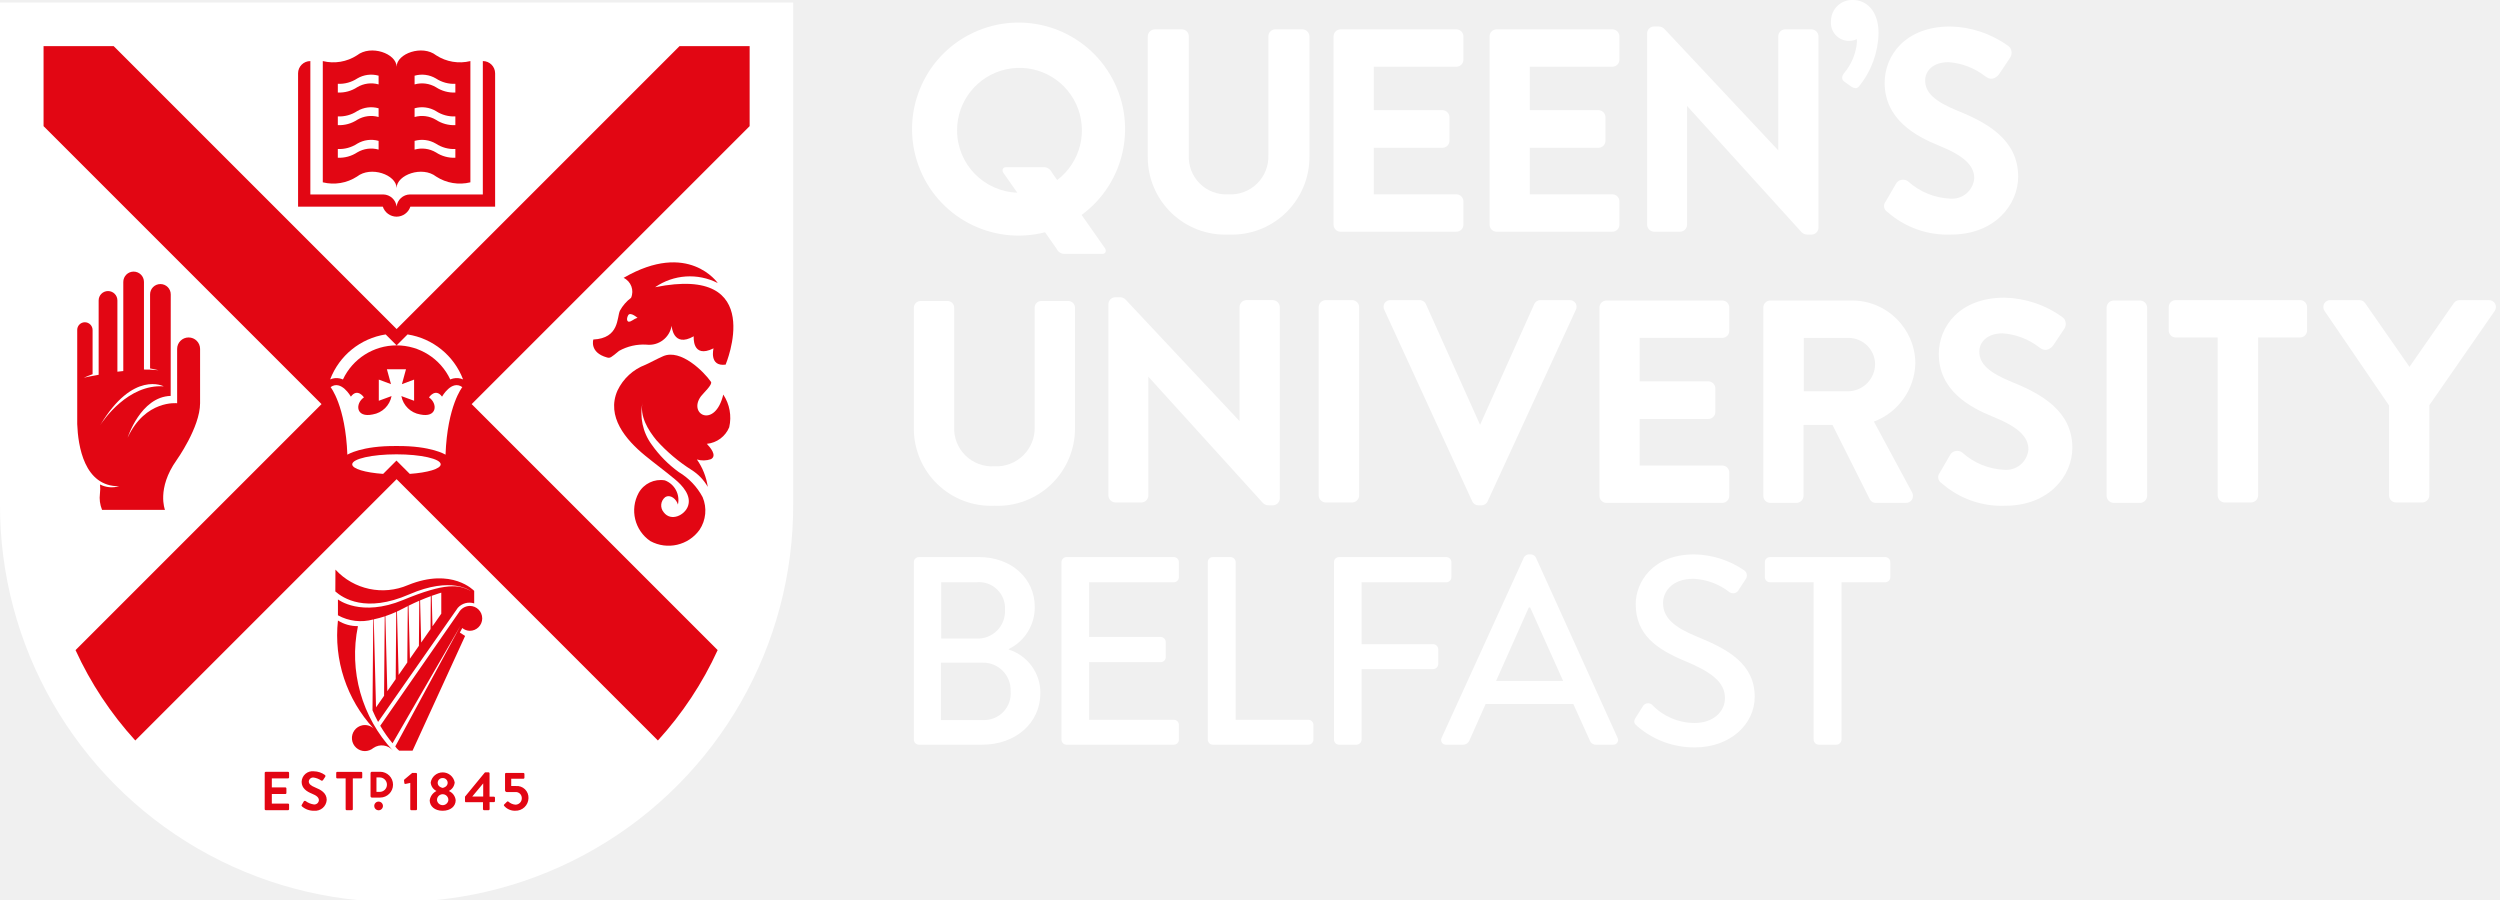
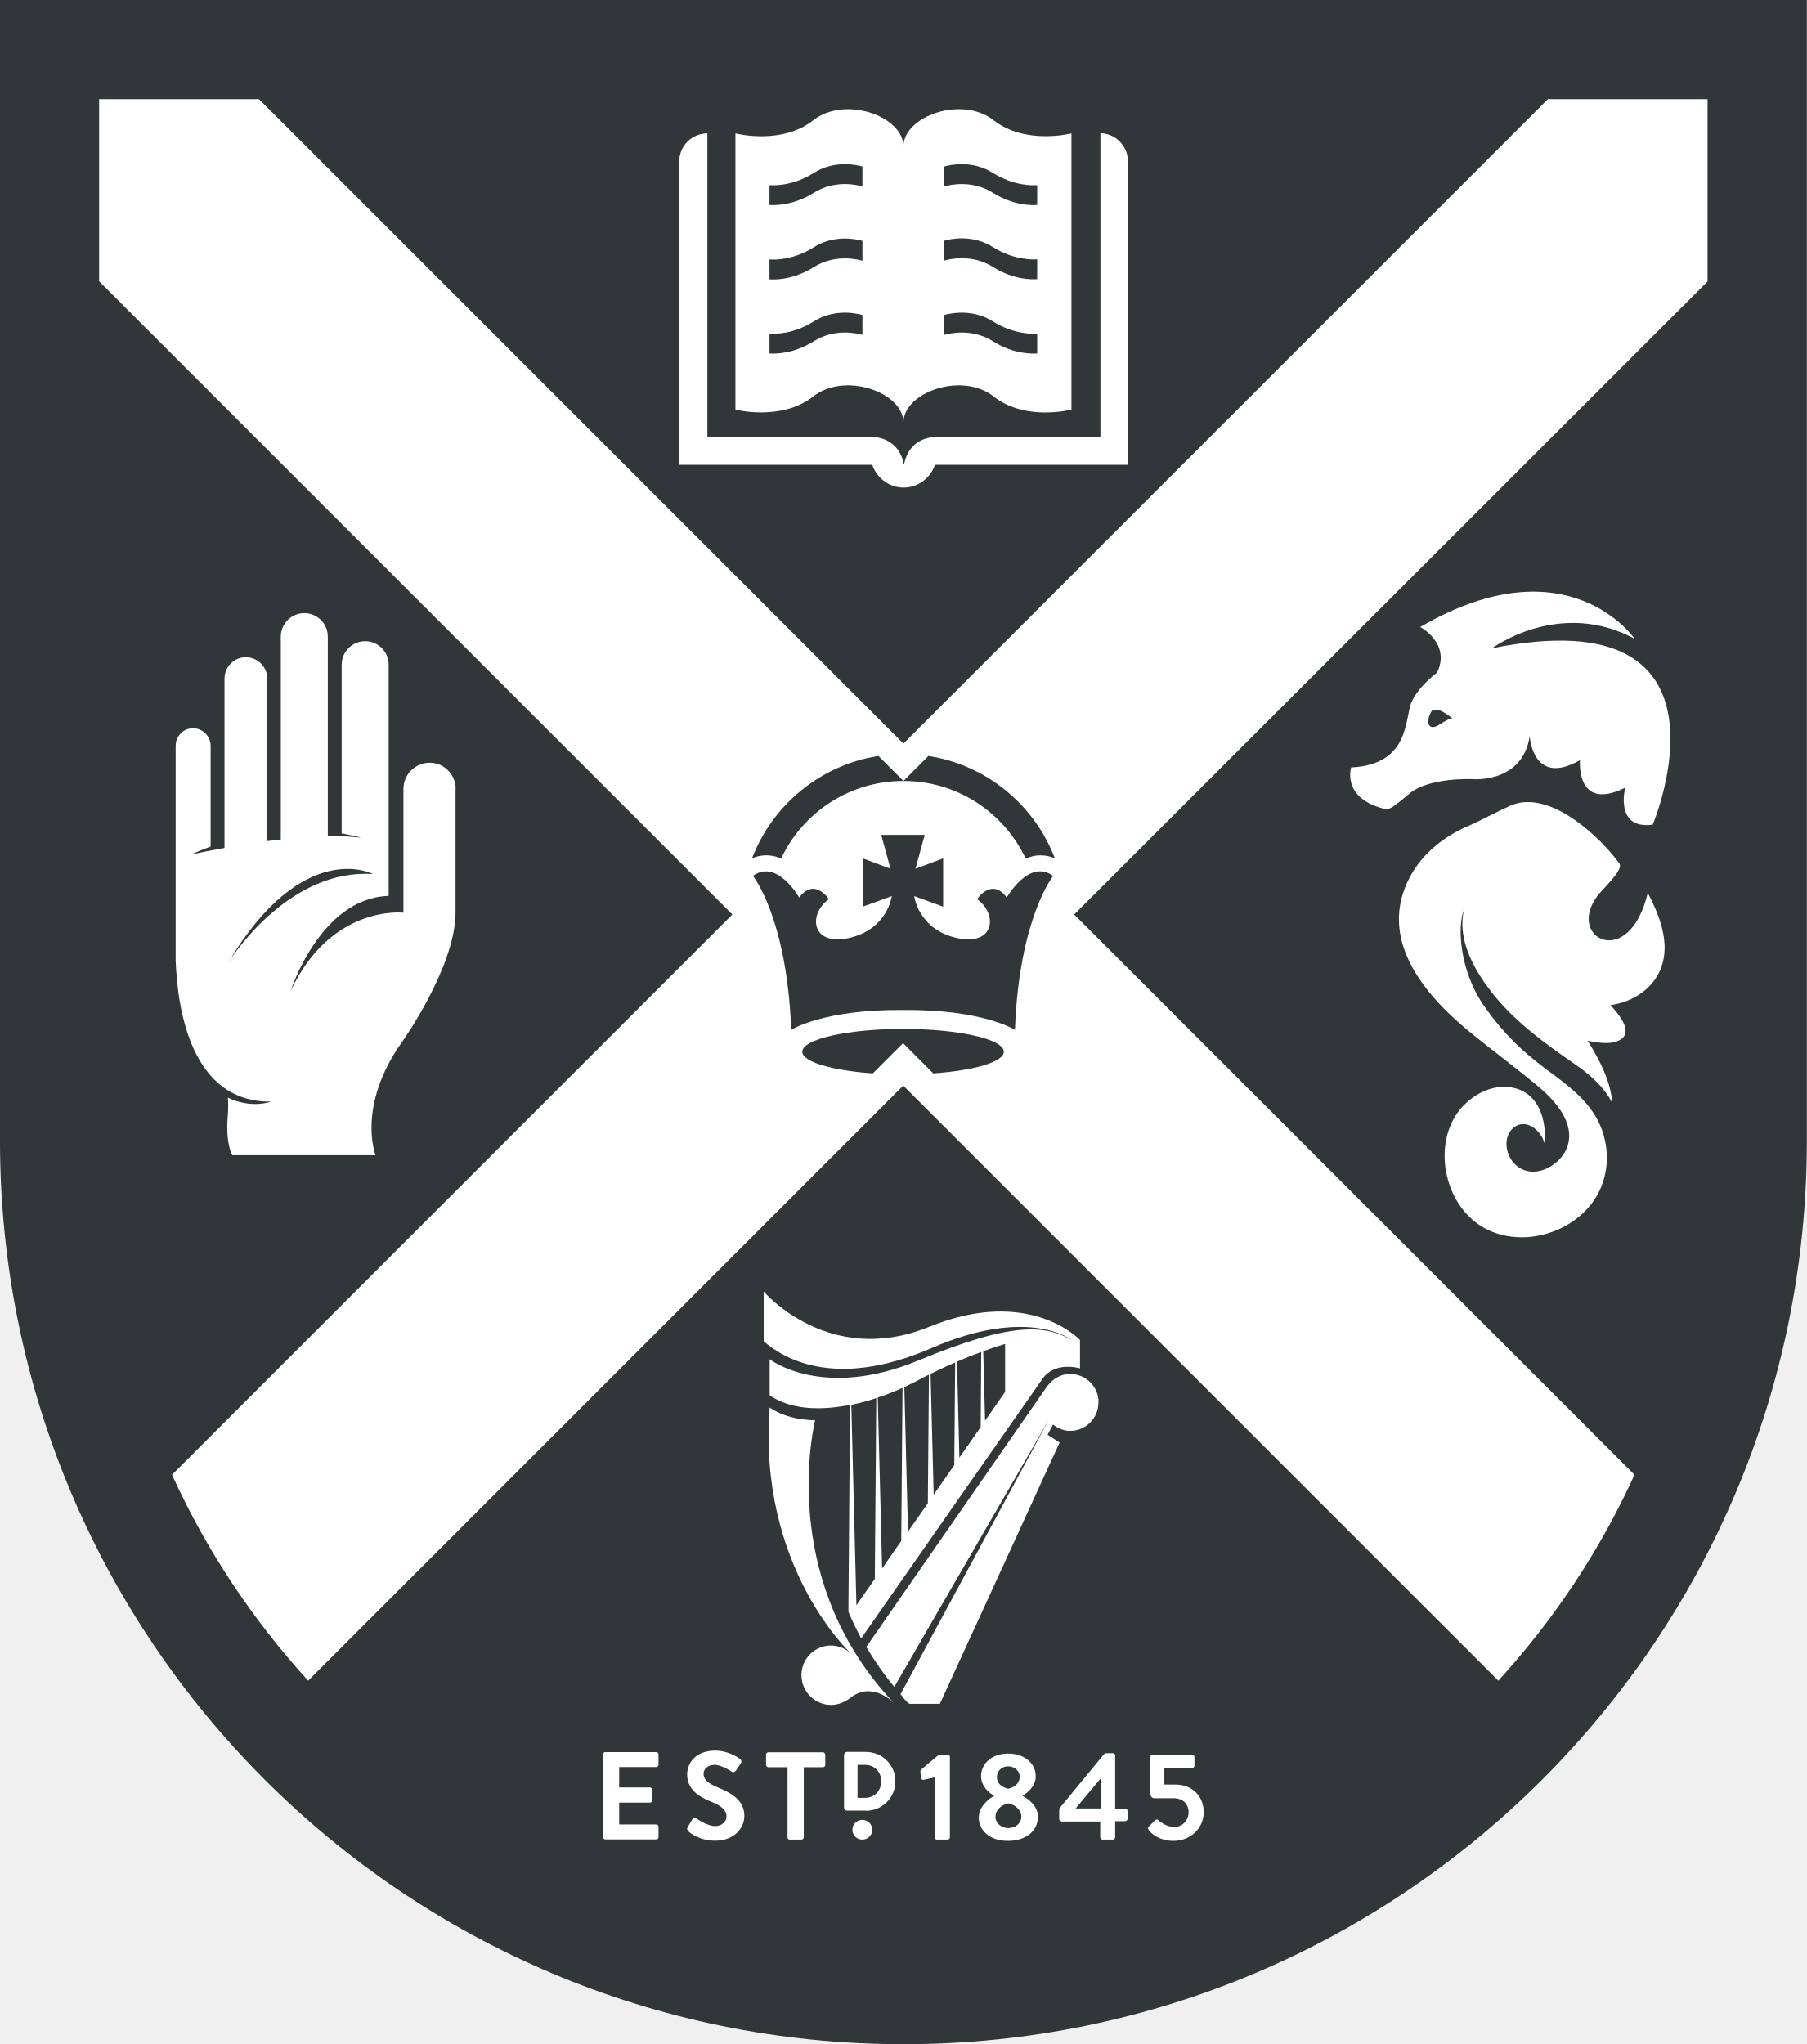
- <svg xmlns="http://www.w3.org/2000/svg" id="Layer_1" data-name="Layer 1" viewBox="0 0 250 90">
+ <svg xmlns="http://www.w3.org/2000/svg" id="Layer_1" viewBox="0 0 99.15 112.18">
  <defs>
-     <style>.cls-1{fill:#fff;}.cls-2{fill:#e20613;}</style>
+     <style>.cls-1{fill:#313639;}.cls-1,.cls-2{stroke-width:0px;}.cls-2{fill:#fff;}</style>
  </defs>
-   <path class="cls-1" d="M108.162,21.493a10.651,10.651,0,1,0-3.659,1.733l1.155,1.649a.877.877,0,0,0,.73.513h3.849c.284,0,.415-.23.295-.513Zm-12.455-8.456A6.242,6.242,0,1,1,105.718,18.005l-.542-.773a.877.877,0,0,0-.73-.513h-3.849c-.283,0-.415.23-.295.513l1.427,2.035a6.237,6.237,0,0,1-6.021-6.231" />
-   <path class="cls-1" d="M122.847,23.457a7.744,7.744,0,0,1-8.071-7.758V3.636a.721.721,0,0,1,.702-.702h2.703a.703.703,0,0,1,.702.702V15.5a3.738,3.738,0,0,0,3.963,3.934,3.778,3.778,0,0,0,3.991-3.905V3.636a.704.704,0,0,1,.702-.702h2.703a.721.721,0,0,1,.702.702V15.698a7.759,7.759,0,0,1-8.099,7.758" />
-   <path class="cls-1" d="M145.638,23.173H134.06a.705.705,0,0,1-.704-.702V3.637a.704.704,0,0,1,.704-.702h11.578a.703.703,0,0,1,.702.702V5.969a.704.704,0,0,1-.702.703h-8.259v4.34h6.865a.721.721,0,0,1,.702.703v2.362a.703.703,0,0,1-.702.702h-6.865v4.654H145.638a.703.703,0,0,1,.702.702v2.334a.703.703,0,0,1-.702.702" />
-   <path class="cls-1" d="M161.239,23.173H149.66a.705.705,0,0,1-.703-.702V3.637a.704.704,0,0,1,.703-.702H161.239a.703.703,0,0,1,.702.702V5.969a.704.704,0,0,1-.702.703h-8.259v4.34h6.866a.72.72,0,0,1,.702.703v2.362a.703.703,0,0,1-.702.702h-6.866v4.654h8.259a.703.703,0,0,1,.702.702v2.334a.703.703,0,0,1-.702.702" />
-   <path class="cls-1" d="M181.145,23.457h-.398a.791.791,0,0,1-.599-.246L168.705,10.595v11.874a.704.704,0,0,1-.703.703h-2.588a.723.723,0,0,1-.704-.703V3.323a.699.699,0,0,1,.704-.674h.426a.791.791,0,0,1,.599.246l11.386,12.141V3.636a.704.704,0,0,1,.704-.702h2.617a.721.721,0,0,1,.702.702V22.783a.697.697,0,0,1-.702.674" />
-   <path class="cls-1" d="M185.549,8.819a.779.779,0,0,1-.391-.138l-.75-.536c-.122-.092-.36-.351-.006-.824a5.513,5.513,0,0,0,1.294-3.142,1.899,1.899,0,0,0-.017-.264,1.831,1.831,0,0,1-.786.177A1.807,1.807,0,0,1,183.1,2.086,2.108,2.108,0,0,1,185.318,0c1.263,0,2.537,1.021,2.537,3.304a8.697,8.697,0,0,1-1.939,5.312.446.446,0,0,1-.366.203" />
-   <path class="cls-1" d="M195.113,23.457a9.069,9.069,0,0,1-6.365-2.258.696.696,0,0,1-.177-1.056l1.025-1.765a.796.796,0,0,1,.542-.395.845.845,0,0,1,.665.149,6.706,6.706,0,0,0,4.196,1.73,2.231,2.231,0,0,0,2.427-2.029c0-1.292-1.05-2.267-3.512-3.263-2.339-.945-5.449-2.627-5.449-6.296,0-2.708,2.054-5.624,6.564-5.624a10.235,10.235,0,0,1,5.788,1.939.764.764,0,0,1,.322.498.861.861,0,0,1-.117.664l-1.079,1.618a1.19,1.19,0,0,1-.529.444.724.724,0,0,1-.691-.058l-.209-.131A6.731,6.731,0,0,0,194.857,6.217c-1.617,0-2.341.919-2.341,1.829,0,1.214.944,2.093,3.256,3.036,2.99,1.202,6.046,2.923,6.046,6.579,0,2.81-2.35,5.795-6.705,5.795" />
-   <path class="cls-1" d="M127.276,50.532h-.398a.79.79,0,0,1-.599-.247L114.835,37.669V49.544a.704.704,0,0,1-.702.703h-2.589a.722.722,0,0,1-.703-.703V30.398a.699.699,0,0,1,.703-.674h.426a.786.786,0,0,1,.599.246L123.955,42.111V30.711a.704.704,0,0,1,.703-.702h2.618a.721.721,0,0,1,.702.702V49.858a.698.698,0,0,1-.702.674" />
-   <path class="cls-1" d="M135.214,50.249h-2.645a.722.722,0,0,1-.703-.703V30.712a.721.721,0,0,1,.703-.702h2.645a.72.72,0,0,1,.702.702V49.546a.721.721,0,0,1-.702.703" />
-   <path class="cls-1" d="M148.134,50.533h-.285a.673.673,0,0,1-.629-.402l-.002-.006-8.79-19.146a.681.681,0,0,1,.029-.663.692.692,0,0,1,.603-.306h2.901a.682.682,0,0,1,.635.415l5.411,12.055,5.413-12.06a.678.678,0,0,1,.631-.409h2.902a.692.692,0,0,1,.603.306.682.682,0,0,1,.029.664l-8.82,19.145a.674.674,0,0,1-.63.408" />
-   <path class="cls-1" d="M172.227,50.29H160.648a.705.705,0,0,1-.703-.703V30.754a.704.704,0,0,1,.703-.702h11.579a.702.702,0,0,1,.702.702v2.332a.703.703,0,0,1-.702.704h-8.259V38.131H170.833a.72.72,0,0,1,.702.703V41.195a.703.703,0,0,1-.702.703h-6.865v4.654h8.259a.702.702,0,0,1,.702.702v2.333a.703.703,0,0,1-.702.703" />
-   <path class="cls-1" d="M190.576,50.29h-2.987a.646.646,0,0,1-.601-.346l-3.739-7.449H180.355V49.587a.721.721,0,0,1-.704.703h-2.617a.704.704,0,0,1-.702-.703V30.754a.704.704,0,0,1,.702-.702h8.136a6.33,6.33,0,0,1,6.365,6.279,6.399,6.399,0,0,1-4.145,5.827l3.811,7.068a.743.743,0,0,1-.001.732.702.702,0,0,1-.625.332m-10.193-11.163h4.475a2.734,2.734,0,0,0,2.653-2.739,2.662,2.662,0,0,0-2.653-2.597h-4.475Z" />
-   <path class="cls-1" d="M200.529,50.575a9.069,9.069,0,0,1-6.365-2.258.697.697,0,0,1-.178-1.057l1.025-1.765a.799.799,0,0,1,.543-.395.847.847,0,0,1,.665.149,6.703,6.703,0,0,0,4.196,1.73,2.23,2.23,0,0,0,2.426-2.029c0-1.291-1.05-2.268-3.511-3.264-2.339-.944-5.45-2.626-5.45-6.295,0-2.708,2.055-5.624,6.565-5.624a10.235,10.235,0,0,1,5.786,1.938.76.76,0,0,1,.323.499.859.859,0,0,1-.116.663l-1.079,1.619a1.205,1.205,0,0,1-.53.445.73.73,0,0,1-.691-.058l-.209-.132a6.731,6.731,0,0,0-3.655-1.406c-1.617,0-2.341.919-2.341,1.829,0,1.214.944,2.093,3.255,3.035,2.99,1.202,6.047,2.924,6.047,6.58,0,2.81-2.35,5.795-6.705,5.795" />
-   <path class="cls-1" d="M214.01,50.29h-2.646a.721.721,0,0,1-.703-.703V30.754a.721.721,0,0,1,.703-.702h2.646a.72.72,0,0,1,.702.702V49.587a.72.72,0,0,1-.702.703" />
-   <path class="cls-1" d="M225.113,50.249h-2.645a.722.722,0,0,1-.703-.703V33.748h-4.191a.705.705,0,0,1-.702-.703V30.712a.704.704,0,0,1,.702-.702h12.432a.703.703,0,0,1,.703.702V33.045a.704.704,0,0,1-.703.703h-4.191v15.797a.721.721,0,0,1-.702.703" />
-   <path class="cls-1" d="M242.227,50.249h-2.617a.705.705,0,0,1-.703-.703V40.549l-6.457-9.461a.709.709,0,0,1-.032-.729.694.694,0,0,1,.621-.348h2.902a.711.711,0,0,1,.585.321l4.422,6.355,4.418-6.352a.719.719,0,0,1,.59-.325H248.885a.694.694,0,0,1,.62.348.708.708,0,0,1-.027.725l-6.547,9.439v9.024a.722.722,0,0,1-.703.703" />
-   <path class="cls-1" d="M99.428,50.576a7.719,7.719,0,0,1-8.044-7.731V30.762a.681.681,0,0,1,.663-.664h2.707a.664.664,0,0,1,.664.664v11.883A3.784,3.784,0,0,0,99.428,46.628a3.824,3.824,0,0,0,4.039-3.954V30.762a.665.665,0,0,1,.664-.664h2.707a.681.681,0,0,1,.663.664V42.845A7.734,7.734,0,0,1,99.428,50.576" />
-   <path class="cls-1" d="M100.875,64.901a4.619,4.619,0,0,0,2.6-4.235c0-2.815-2.332-4.959-5.576-4.959H91.895a.509.509,0,0,0-.51.509V73.962a.51.51,0,0,0,.51.509H98.195c3.377,0,5.843-2.172,5.843-5.174a4.531,4.531,0,0,0-3.163-4.342Zm-6.756-1.045v-5.63H97.632a2.605,2.605,0,0,1,2.868,2.761A2.729,2.729,0,0,1,97.632,63.856Zm-.026,8.149V66.268H98.275a2.742,2.742,0,0,1,2.788,2.815A2.667,2.667,0,0,1,98.275,72.005Z" />
-   <path class="cls-1" d="M106.149,73.962a.509.509,0,0,0,.509.509h10.722a.508.508,0,0,0,.509-.509V72.487a.508.508,0,0,0-.509-.509h-8.47V66.215h7.157a.509.509,0,0,0,.509-.509V64.204a.526.526,0,0,0-.509-.509h-7.157V58.227h8.47a.508.508,0,0,0,.509-.509V56.216a.508.508,0,0,0-.509-.509H106.658a.509.509,0,0,0-.509.509Z" />
-   <path class="cls-1" d="M120.779,73.962a.509.509,0,0,0,.509.509h9.544a.509.509,0,0,0,.509-.509V72.487a.509.509,0,0,0-.509-.509h-7.265V56.216a.527.527,0,0,0-.509-.509h-1.77a.509.509,0,0,0-.509.509Z" />
-   <path class="cls-1" d="M133.399,73.962a.509.509,0,0,0,.509.509h1.743a.527.527,0,0,0,.509-.509v-7.05h7.157a.527.527,0,0,0,.509-.509V64.928a.527.527,0,0,0-.509-.509H136.159V58.227h8.471a.509.509,0,0,0,.509-.509V56.216a.509.509,0,0,0-.509-.509H133.907a.509.509,0,0,0-.509.509Z" />
-   <path class="cls-1" d="M144.624,74.471h1.689a.674.674,0,0,0,.617-.401l1.635-3.673h8.765l1.662,3.673a.624.624,0,0,0,.617.401h1.689a.473.473,0,0,0,.456-.697l-8.176-18.041a.628.628,0,0,0-.455-.296H152.853a.63.63,0,0,0-.456.296l-8.229,18.041a.473.473,0,0,0,.456.697m4.986-6.38,3.271-7.345h.134l3.296,7.345Z" />
-   <path class="cls-1" d="M163.731,72.622a8.684,8.684,0,0,0,5.763,2.118c3.486,0,5.977-2.279,5.977-5.067,0-3.27-2.653-4.745-5.762-6.004-2.225-.912-3.405-1.85-3.405-3.378,0-.992.778-2.412,3.03-2.412a6.305,6.305,0,0,1,3.618,1.339.634.634,0,0,0,.939-.268l.67-1.018a.637.637,0,0,0-.161-.912,9.074,9.074,0,0,0-4.959-1.581c-4.262,0-5.87,2.869-5.87,4.96,0,3.109,2.144,4.529,4.878,5.682,2.654,1.099,4.048,2.118,4.048,3.726,0,1.366-1.18,2.492-3.029,2.492a5.914,5.914,0,0,1-4.289-1.849.605.605,0,0,0-.913.214l-.696,1.098c-.296.456-.081.644.16.859" />
-   <path class="cls-1" d="M181.363,73.962a.528.528,0,0,0,.51.509h1.769a.528.528,0,0,0,.509-.509V58.227h4.37a.509.509,0,0,0,.509-.509V56.216a.509.509,0,0,0-.509-.509h-11.527a.509.509,0,0,0-.509.509v1.501a.509.509,0,0,0,.509.509h4.369Z" />
-   <path class="cls-1" d="M0,.255V50.34a39.66,39.66,0,1,0,79.319,0V.255Z" />
-   <path class="cls-2" d="M74.964,4.611h-7.009L39.66,32.906l-0-0-0.0 0L11.365,4.611h-7.009v8.004L32.153,40.412,7.554,65.011a35.06,35.06,0,0,0,5.975,9.038L39.659,47.918l0.0 0.0 0-0L65.79,74.049a35.06,35.06,0,0,0,5.975-9.038L47.166,40.412,74.964,12.614Z" />
-   <path class="cls-1" d="M46.232,38.713c-1.059-.772-2.029.95-2.029.95-.665-.901-1.304.076-1.304.076.896.619.818,2.072-.881,1.705a2.298,2.298,0,0,1-1.882-1.836l1.274.468-.001-2.116-1.217.454.407-1.486H38.691l.408,1.486L37.881,37.96l-.001,2.116,1.275-.468a2.298,2.298,0,0,1-1.883,1.836c-1.699.367-1.776-1.086-.88-1.705,0,0-.639-.977-1.303-.076,0,0-.971-1.723-2.03-.95,0,0,1.493,1.844,1.677,6.757,0,0,1.407-.904,4.909-.868,3.501-.036,4.908.868,4.908.868.184-4.913,1.678-6.757,1.678-6.757" />
-   <path class="cls-1" d="M33.98,37.844a1.741,1.741,0,0,1,.314.103,5.927,5.927,0,0,1,10.732,0,1.737,1.737,0,0,1,.314-.103,1.561,1.561,0,0,1,.966.097,7.116,7.116,0,0,0-5.55-4.499l-1.095,1.095-0-0-0.0 0-1.095-1.095a7.116,7.116,0,0,0-5.55,4.499A1.561,1.561,0,0,1,33.98,37.844Z" />
-   <path class="cls-1" d="M39.646,46.058l0-0,1.331,1.331c1.793-.128,3.093-.507,3.093-.955,0-.553-1.981-1.001-4.424-1.001s-4.424.448-4.424,1.001c0,.448,1.3.827,3.093.955l1.331-1.331Z" />
-   <path class="cls-2" d="M48.284,6.106A1.228,1.228,0,0,1,49.512,7.333V20.665H41.037a1.459,1.459,0,0,1-1.377,1.002h-.003a1.458,1.458,0,0,1-1.376-1.002H29.807V7.333a1.228,1.228,0,0,1,1.228-1.226V19.444h7.292a1.371,1.371,0,0,1,1.332,1.216,1.371,1.371,0,0,1,1.333-1.216h7.291V6.106m-4.662-.572a4.361,4.361,0,0,0,3.418.573V18.232a4.361,4.361,0,0,1-3.418-.573c-1.394-1.092-3.929-.182-3.961,1.122v.024l-.001-.011-.002.011V18.781c-.031-1.303-2.567-2.214-3.96-1.122a4.361,4.361,0,0,1-3.418.573V6.107a4.361,4.361,0,0,0,3.418-.573c1.398-1.096,3.947-.176,3.962,1.134.015-1.31,2.564-2.23,3.962-1.134m-5.761,8.553a2.726,2.726,0,0,0-2.136.28,3.27,3.27,0,0,1-1.941.534v.872a3.26,3.26,0,0,0,1.941-.534,2.726,2.726,0,0,1,2.136-.28Zm0-3.259a2.723,2.723,0,0,0-2.136.28,3.264,3.264,0,0,1-1.941.534v.872a3.265,3.265,0,0,0,1.941-.534,2.723,2.723,0,0,1,2.136-.28Zm0-3.26a2.726,2.726,0,0,0-2.136.28,3.266,3.266,0,0,1-1.941.533v.872a3.27,3.27,0,0,0,1.941-.533,2.726,2.726,0,0,1,2.136-.28ZM45.536,14.902a3.27,3.27,0,0,1-1.941-.534,2.726,2.726,0,0,0-2.136-.28v.872a2.726,2.726,0,0,1,2.136.28,3.26,3.26,0,0,0,1.941.534Zm0-3.26a3.264,3.264,0,0,1-1.941-.534,2.723,2.723,0,0,0-2.136-.28v.872a2.723,2.723,0,0,1,2.136.28,3.265,3.265,0,0,0,1.941.534Zm0-3.26a3.266,3.266,0,0,1-1.941-.533,2.726,2.726,0,0,0-2.136-.28v.872a2.726,2.726,0,0,1,2.136.28,3.27,3.27,0,0,0,1.941.533Z" />
-   <path class="cls-2" d="M26.471,77.287a.104.104,0,0,1,.103-.104h2.231a.104.104,0,0,1,.104.104v.449a.104.104,0,0,1-.104.104H27.183v.899h1.353a.108.108,0,0,1,.105.104v.455a.104.104,0,0,1-.105.104H27.183v.958h1.622a.104.104,0,0,1,.104.104v.45a.103.103,0,0,1-.104.103H26.573a.103.103,0,0,1-.103-.103ZM30.206,80.647a1.758,1.758,0,0,0,1.205.427,1.157,1.157,0,0,0,1.26-1.085c0-.707-.613-1.024-1.145-1.239-.444-.181-.647-.356-.647-.613a.436.436,0,0,1,.482-.384,1.794,1.794,0,0,1,.762.302.146.146,0,0,0,.193-.065l.208-.313a.136.136,0,0,0-.033-.181,1.926,1.926,0,0,0-1.095-.366,1.093,1.093,0,0,0-1.233,1.052c0,.646.514.976,1.029,1.184.461.187.697.378.697.658a.458.458,0,0,1-.499.422,1.808,1.808,0,0,1-.828-.34.128.128,0,0,0-.186.039l-.198.34c-.049.087-.021.115.028.164m4.358.269a.106.106,0,0,0,.103.103h.511a.107.107,0,0,0,.104-.103V77.841h.838a.105.105,0,0,0,.105-.104v-.449a.105.105,0,0,0-.105-.104H33.726a.105.105,0,0,0-.105.104v.449a.105.105,0,0,0,.105.104h.838Zm6.463,0a.103.103,0,0,0,.103.103h.473a.102.102,0,0,0,.099-.103V77.397a.103.103,0,0,0-.099-.104h-.383l-.79.663a.116.116,0,0,0-.027.099l.033.268a.09.09,0,0,0,.11.071l.482-.104Zm1.944-.894a1.231,1.231,0,0,1,.663-.916v-.016a1.029,1.029,0,0,1-.565-.849,1.219,1.219,0,0,1,2.4,0,1.052,1.052,0,0,1-.565.844v.022a1.127,1.127,0,0,1,.664.916c0,.597-.504,1.052-1.311,1.052-.783,0-1.287-.455-1.287-1.052m1.298-1.233c.34-.078.499-.285.499-.521a.483.483,0,0,0-.51-.466.477.477,0,0,0-.487.466c0,.246.153.439.499.521m-.57,1.222a.574.574,0,0,0,1.139,0,.57.57,0,1,0-1.139,0m2.905.213a.104.104,0,0,1-.105-.103V79.666l1.973-2.401a.116.116,0,0,1,.082-.032h.297a.103.103,0,0,1,.104.104v2.333h.438a.1.1,0,0,1,.105.099v.34a.104.104,0,0,1-.105.103H48.957l.005.702a.108.108,0,0,1-.104.105h-.455a.109.109,0,0,1-.105-.105v-.691h-1.693m1.715-.569V78.34l-1.096,1.316Zm2.122.964a1.401,1.401,0,0,0,1.08.455,1.283,1.283,0,0,0,1.326-1.256A1.161,1.161,0,0,0,51.594,78.603h-.472v-.729h1.217a.103.103,0,0,0,.104-.104V77.397a.103.103,0,0,0-.104-.103H50.607a.103.103,0,0,0-.104.103v1.617a.182.182,0,0,0,.17.192h.844a.601.601,0,0,1,.663.613.635.635,0,0,1-.635.648,1.18,1.18,0,0,1-.707-.307.095.095,0,0,0-.132.005l-.274.269c-.066.064-.06.103.011.186m-13.019-.027a.436.436,0,1,0,.435-.435.434.434,0,0,0-.435.435m.589-.836a1.29,1.29,0,1,0,0-2.58h-.826a.138.138,0,0,0-.134.138v2.305a.136.136,0,0,0,.134.137h.826m-.367-2.015h.325a.723.723,0,0,1,0,1.447h-.325Z" />
-   <path class="cls-2" d="M20.009,34.893a1.148,1.148,0,0,0-2.296,0l.001,5.431s-3.174-.369-4.951,3.442c0,0,1.294-4.086,4.305-4.176,0,0,.007-10.141.007-10.151a1.034,1.034,0,1,0-2.068,0V36.843s.687.131.851.181c0,0-.582-.05-.851-.061-.207-.008-.41-.013-.611-.008V28.194a1.033,1.033,0,1,0-2.067,0v8.911c-.206.021-.399.043-.589.065V30.043a.937.937,0,1,0-1.875 0V37.478c-.82.144-1.396.269-1.486.298q.444-.201.88-.357V33.003a.777.777,0,0,0-.777-.777.762.762,0,0,0-.76.777V42.411c.083,2.157.682,6.247,4.189,6.212a2.565,2.565,0,0,1-1.907-.174,3.914,3.914,0,0,1-.011.916,3.176,3.176,0,0,0,.212,1.62h6.292s-.852-2.134,1.159-4.966c0,0,2.352-3.293,2.352-5.695ZM10.018,42.52c3.303-5.524,6.357-3.885,6.357-3.885C12.813,38.396,10.34,42.021,10.018,42.52Z" />
-   <path class="cls-2" d="M64.642,34.464A2.279,2.279,0,0,0,67.163,32.573s.122,2.248,2.21,1.055c0,0-.198,2.284,1.981,1.207,0,0-.478,1.85,1.208,1.628,0,0,4.229-10.026-7.053-7.741a6.119,6.119,0,0,1,6.267-.416s-2.926-4.289-9.415-.521a1.54,1.54,0,0,1,.746,1.998,4.005,4.005,0,0,0-1.117,1.288c-.312.695-.045,2.754-2.656,2.88,0,0-.418,1.293,1.358,1.794.328.093.4.016,1.215-.657A5.002,5.002,0,0,1,64.642,34.464ZM62.813,31.533c.216-.395.947.26.947.26s-.128-.015-.555.263C62.688,32.393,62.597,31.927,62.813,31.533Z" />
-   <path class="cls-2" d="M70.099,39.623c.22-.297,1.185-1.173.998-1.441-.714-1.023-3.026-3.327-4.782-2.563-.579.252-1.452.725-1.77.858a5.081,5.081,0,0,0-2.793,2.57c-1.157,2.609.845,4.944,2.749,6.504.993.814,2.031,1.573,3.017,2.397.725.607,1.638,1.601,1.287,2.643-.317.939-1.708,1.603-2.435.636A1.057,1.057,0,0,1,66.515,49.719c.54-.338,1.146.225,1.277.738a2.098,2.098,0,0,0-1.304-2.42,2.525,2.525,0,0,0-2.62,1.247,3.695,3.695,0,0,0,1.165,4.825,3.815,3.815,0,0,0,4.923-1.127,3.462,3.462,0,0,0,.307-3.267,6.478,6.478,0,0,0-2.391-2.511,11.698,11.698,0,0,1-2.698-2.737,5.296,5.296,0,0,1-.912-4.26c-.317,1.392.542,2.8,1.392,3.828A16.792,16.792,0,0,0,69.148,46.988a4.797,4.797,0,0,1,1.63,1.701,6.382,6.382,0,0,0-1.089-2.742,2.276,2.276,0,0,0,1.407-.031c.657-.359-.11-1.209-.41-1.533a2.703,2.703,0,0,0,2.235-1.655,4.207,4.207,0,0,0-.593-3.271C71.503,42.901,68.754,41.441,70.099,39.623Z" />
-   <path class="cls-2" d="M38.472,61.636a10.034,10.034,0,0,1-1.095.298l.225,8.803.806-1.157Zm1.151-.448c-.348.157-.712.301-1.084.426l.192,7.503.839-1.204Zm1.152-.577c-.149.075-.299.152-.451.233-.2.107-.411.21-.626.309l.162,6.343.87-1.249Zm1.152-.536c-.338.145-.699.311-1.073.497l.136,5.302.901-1.294Zm1.152-.459c-.308.113-.67.254-1.068.423l.108,4.215.934-1.341Zm1.049-.35s-.371.105-.959.317l.078,3.051.881-1.266Zm-8.332,3.347a3.664,3.664,0,0,1-2.002-.562,13.721,13.721,0,0,0,3.562,10.795,1.271,1.271,0,0,0-1.116-.317,1.303,1.303,0,0,0,.253,2.581,1.357,1.357,0,0,0,.849-.314,1.467,1.467,0,0,1,1.956.269h0A14.081,14.081,0,0,1,35.794,62.613Zm12.427-.776a1.245,1.245,0,0,1-1.244,1.244,1.216,1.216,0,0,1-.751-.278l-.244.451.526.341-5.255,11.474s-1.243 0-1.337,0a1.904,1.904,0,0,1-.392-.424l6.504-12.03-.001-.002L39.253,74.328a13.047,13.047,0,0,1-1.229-1.752l7.861-11.333a1.292,1.292,0,0,1,1.093-.651A1.244,1.244,0,0,1,48.222,61.836Zm-.804-2.749v1.251a1.563,1.563,0,0,0-1.639.446c-.525.743-7.398,10.588-7.971,11.409-.21-.388-.396-.778-.559-1.166l.073-9.084a4.686,4.686,0,0,1-3.529-.415v-1.585s2.303,1.802,6.523.053,5.602-1.547,6.75-.898c0,0-1.891-1.514-6.152.341-4.355,1.896-6.62.372-7.382-.295l.011-2.184a6.418,6.418,0,0,0,7.252,1.548C45.214,56.708,47.417,59.088,47.417,59.088Z" />
+   <path class="cls-1" d="M0,0v62.61c0,27.38,22.2,49.58,49.58,49.58s49.58-22.2,49.58-49.58V0H0Z" />
+   <path class="cls-2" d="M93.71,5.44h-8.76l-35.37,35.37h0s0,0,0,0L14.21,5.44H5.44v10l34.75,34.75-30.75,30.75c1.91,4.19,4.43,7.96,7.47,11.3l32.66-32.66h0s0,0,0,0l32.66,32.66c3.04-3.34,5.56-7.11,7.47-11.3l-30.75-30.75L93.71,15.45V5.44Z" />
+   <path class="cls-1" d="M57.79,48.07c-1.32-.97-2.54,1.19-2.54,1.19-.83-1.13-1.63.09-1.63.09,1.12.77,1.02,2.59-1.1,2.13-2.12-.46-2.35-2.3-2.35-2.3l1.59.58v-2.65s-1.52.57-1.52.57l.51-1.86h-2.39l.51,1.86-1.52-.57v2.65s1.59-.58,1.59-.58c0,0-.23,1.83-2.35,2.3-2.12.46-2.22-1.36-1.1-2.13,0,0-.8-1.22-1.63-.09,0,0-1.21-2.15-2.54-1.19,0,0,1.87,2.3,2.1,8.45,0,0,1.76-1.13,6.14-1.09,4.38-.04,6.14,1.09,6.14,1.09.23-6.14,2.1-8.45,2.1-8.45" />
+   <path class="cls-1" d="M42.48,46.99c.14.03.27.08.39.13,1.18-2.52,3.74-4.26,6.71-4.26s5.52,1.74,6.71,4.26c.13-.05.26-.1.39-.13.41-.09.82-.05,1.21.12-1.12-2.94-3.75-5.13-6.94-5.62l-1.37,1.37h0s0,0,0,0l-1.37-1.37c-3.19.49-5.82,2.69-6.94,5.62.38-.17.79-.21,1.21-.12Z" />
+   <path class="cls-1" d="M49.56,57.25h0s1.66,1.66,1.66,1.66c2.24-.16,3.87-.63,3.87-1.19,0-.69-2.48-1.25-5.53-1.25s-5.53.56-5.53,1.25c0,.56,1.63,1.03,3.87,1.19l1.66-1.66h0Z" />
+   <path class="cls-2" d="M60.36,7.31c.85,0,1.53.69,1.54,1.53v16.67h-10.59c-.24.72-.92,1.25-1.72,1.25h0c-.8,0-1.48-.53-1.72-1.25h-10.59V8.85c0-.85.69-1.53,1.54-1.53v16.67h9.12s1.37-.03,1.67,1.52c.29-1.55,1.67-1.52,1.67-1.52h9.11V7.31M54.53,6.6c1.75,1.37,4.27.72,4.27.72v15.16s-2.52.66-4.27-.72c-1.74-1.37-4.91-.23-4.95,1.4v.03s0,0,0-.01c0,0,0,0,0,.01v-.03c-.04-1.63-3.21-2.77-4.95-1.4-1.75,1.37-4.27.72-4.27.72V7.32s2.52.66,4.27-.72c1.75-1.37,4.93-.22,4.95,1.42.02-1.64,3.21-2.79,4.95-1.42M47.33,17.29c-.31-.09-1.53-.37-2.67.35-1.14.72-2.17.69-2.43.67v1.09c.25.02,1.28.05,2.43-.67,1.14-.72,2.36-.44,2.67-.35v-1.09ZM47.33,13.22c-.31-.09-1.53-.37-2.67.35-1.14.72-2.17.69-2.43.67v1.09c.25.02,1.28.05,2.43-.67,1.14-.72,2.36-.44,2.67-.35v-1.09ZM47.33,9.14c-.31-.09-1.53-.37-2.67.35-1.14.72-2.17.69-2.43.67v1.09c.25.02,1.28.05,2.43-.67,1.14-.72,2.36-.44,2.67-.35v-1.09ZM56.92,18.31c-.25.02-1.28.05-2.43-.67-1.14-.72-2.36-.44-2.67-.35v1.09c.31-.09,1.53-.37,2.67.35,1.14.72,2.17.69,2.43.67v-1.09ZM56.92,14.23c-.25.02-1.28.05-2.43-.67-1.14-.72-2.36-.44-2.67-.35v1.09c.31-.09,1.53-.37,2.67.35,1.14.72,2.17.69,2.43.67v-1.09ZM56.92,10.16c-.25.02-1.28.05-2.43-.67-1.14-.72-2.36-.44-2.67-.35v1.09c.31-.09,1.53-.37,2.67.35,1.14.72,2.17.69,2.43.67v-1.09Z" />
+   <path class="cls-2" d="M33.09,96.29c0-.07.05-.13.13-.13h2.79c.08,0,.13.06.13.13v.56c0,.07-.05.13-.13.13h-2.03v1.12h1.69c.07,0,.13.06.13.13v.57c0,.08-.06.13-.13.13h-1.69v1.2h2.03c.08,0,.13.06.13.13v.56c0,.07-.05.13-.13.13h-2.79c-.07,0-.13-.06-.13-.13v-4.54ZM37.76,100.49c.14.13.64.53,1.51.53.97,0,1.58-.65,1.58-1.36,0-.88-.77-1.28-1.43-1.55-.56-.23-.81-.44-.81-.77,0-.22.21-.48.6-.48s.9.34.95.38c.08.05.19,0,.24-.08l.26-.39c.05-.07.03-.18-.04-.23-.14-.1-.67-.46-1.37-.46-1.09,0-1.54.7-1.54,1.31,0,.81.64,1.22,1.29,1.48.58.23.87.47.87.82,0,.29-.27.53-.62.53-.45,0-1-.4-1.03-.42-.06-.05-.18-.05-.23.05l-.25.43c-.06.11-.03.14.04.21M43.21,100.83c0,.07.06.13.13.13h.64c.07,0,.13-.06.13-.13v-3.84h1.05c.08,0,.13-.06.13-.13v-.56c0-.07-.06-.13-.13-.13h-2.99c-.08,0-.13.06-.13.13v.56c0,.07.06.13.13.13h1.05v3.84ZM51.29,100.83c0,.07.05.13.13.13h.59c.07,0,.12-.06.12-.13v-4.4c0-.07-.05-.13-.12-.13h-.48l-.99.83s-.04.07-.03.12l.04.34c0,.06.08.1.14.09l.6-.13v3.28ZM53.72,99.71c0-.6.64-1.05.83-1.14v-.02c-.28-.15-.71-.53-.71-1.06,0-.76.66-1.25,1.49-1.25s1.51.49,1.51,1.25c0,.52-.42.89-.71,1.05v.03c.31.16.83.55.83,1.14,0,.75-.63,1.32-1.64,1.32s-1.61-.57-1.61-1.32M55.34,98.17c.42-.1.62-.36.62-.65,0-.33-.28-.58-.64-.58-.33,0-.61.25-.61.58,0,.31.19.55.62.65M54.63,99.7c0,.38.34.63.71.63s.71-.25.71-.63c0-.31-.25-.62-.71-.73-.46.1-.71.42-.71.73M58.26,99.96c-.08,0-.13-.06-.13-.13v-.57l2.47-3s.05-.04.1-.04h.37c.07,0,.13.05.13.13v2.92h.55c.08,0,.13.05.13.12v.43c0,.07-.06.13-.13.13h-.55v.88c0,.07-.06.13-.12.13h-.57c-.07,0-.13-.06-.13-.13v-.86h-2.12M60.4,99.25v-1.64l-1.37,1.64h1.37ZM63.05,100.46c.17.21.62.57,1.35.57.95,0,1.66-.71,1.66-1.57s-.6-1.52-1.57-1.52h-.59v-.91h1.52c.08,0,.13-.06.13-.13v-.47c0-.07-.05-.13-.13-.13h-2.16c-.08,0-.13.06-.13.13v2.02c0,.11.08.24.21.24h1.06c.54,0,.83.34.83.77s-.33.81-.79.81-.86-.36-.88-.38c-.05-.05-.12-.03-.16,0l-.34.34c-.08.08-.08.13.01.23M46.78,100.42c0,.3.24.54.54.54s.55-.24.55-.54-.24-.54-.55-.54-.54.24-.54.54M47.52,99.38c.89,0,1.62-.72,1.62-1.62s-.73-1.61-1.62-1.61h-1.03c-.09,0-.17.08-.17.17v2.88c0,.09.08.17.17.17h1.03M47.06,96.86h.41c.52,0,.89.38.89.9s-.37.91-.89.91h-.41v-1.81Z" />
+   <path class="cls-2" d="M25.01,43.3c0-.79-.64-1.44-1.43-1.44s-1.44.64-1.44,1.44v6.79s-3.97-.46-6.19,4.3c0,0,1.62-5.11,5.38-5.22,0,0,0-12.68,0-12.69,0-.71-.58-1.29-1.29-1.29s-1.29.58-1.29,1.29v9.26s.86.16,1.06.23c0,0-.73-.06-1.06-.08-.26-.01-.51-.02-.76,0v-10.95c0-.71-.58-1.29-1.29-1.29s-1.29.58-1.29,1.29v11.14c-.26.03-.5.05-.74.08v-8.91c0-.65-.53-1.18-1.18-1.18s-1.17.53-1.17,1.18v9.29c-1.03.18-1.75.34-1.86.37.37-.17.74-.32,1.1-.45v-5.52c0-.54-.44-.97-.97-.97s-.95.43-.95.97v11.76c.1,2.7.85,7.81,5.24,7.76,0,0-1.08.41-2.38-.22,0,0,.06.25-.01,1.14-.07.9.06,1.67.26,2.02h7.86s-1.06-2.67,1.45-6.21c0,0,2.94-4.12,2.94-7.12v-6.79ZM12.52,52.83c4.13-6.9,7.95-4.86,7.95-4.86-4.45-.3-7.54,4.23-7.95,4.86Z" />
+   <path class="cls-2" d="M80.8,42.76s2.75.26,3.15-2.36c0,0,.15,2.81,2.76,1.32,0,0-.25,2.86,2.48,1.51,0,0-.6,2.31,1.51,2.03,0,0,5.29-12.53-8.82-9.68,0,0,3.7-2.75,7.83-.52,0,0-3.66-5.36-11.77-.65,0,0,1.69.89.93,2.5,0,0-1.01.74-1.4,1.61-.39.87-.06,3.44-3.32,3.6,0,0-.52,1.62,1.7,2.24.41.12.5.02,1.52-.82,1.06-.88,3.39-.78,3.42-.78ZM78.52,39.1c.27-.49,1.18.33,1.18.33,0,0-.16-.02-.69.33-.65.42-.76-.16-.49-.65Z" />
+   <path class="cls-2" d="M87.63,49.21c.27-.37,1.48-1.47,1.25-1.8-.89-1.28-3.78-4.16-5.98-3.2-.72.32-1.82.91-2.21,1.07-1.52.64-2.81,1.68-3.49,3.21-1.45,3.26,1.06,6.18,3.44,8.13,1.24,1.02,2.54,1.97,3.77,3,.91.76,2.05,2,1.61,3.3-.4,1.17-2.13,2-3.04.79-.41-.55-.46-1.48.18-1.89.68-.42,1.43.28,1.6.92.12-1.23-.28-2.68-1.63-3.02-1.27-.33-2.63.49-3.28,1.56-1.17,1.93-.47,4.85,1.46,6.03,2,1.22,4.84.48,6.15-1.41.83-1.19.93-2.76.38-4.08-.57-1.39-1.82-2.27-2.99-3.14-1.34-1-2.38-2.01-3.37-3.42-1.44-2.04-1.49-4.51-1.14-5.32-.4,1.74.68,3.5,1.74,4.79,1.23,1.48,2.8,2.6,4.37,3.69.82.57,1.58,1.23,2.04,2.13-.11-1.24-.71-2.39-1.36-3.43.53.1,1.26.24,1.76-.04.82-.45-.14-1.51-.51-1.92,1.21-.15,2.37-.9,2.79-2.07.5-1.37-.11-2.87-.74-4.09-1.03,4.31-4.47,2.48-2.79.21Z" />
+   <path class="cls-2" d="M48.09,76.73c-.45.15-.91.28-1.37.37l.28,11,1.01-1.45.08-9.93ZM49.53,76.17c-.44.2-.89.38-1.36.53l.24,9.38,1.05-1.51.07-8.41ZM50.97,75.45c-.19.09-.37.19-.56.29-.25.13-.51.26-.78.39l.2,7.93,1.09-1.56.06-7.04ZM52.41,74.78c-.42.18-.87.39-1.34.62l.17,6.63,1.13-1.62.05-5.63ZM53.85,74.2c-.39.14-.84.32-1.33.53l.13,5.27,1.17-1.68.03-4.12ZM55.16,73.76s-.46.13-1.2.4l.1,3.81,1.1-1.58v-2.63ZM44.74,77.95c-.94-.02-1.8-.23-2.5-.7-.67,8.76,4.45,13.49,4.45,13.49-.36-.32-.85-.51-1.4-.4-.7.14-1.24.73-1.3,1.44-.09.97.67,1.79,1.62,1.79.41,0,.76-.16,1.06-.39,1.2-.94,2.36.24,2.44.34h0c-6.19-6.48-4.62-14.51-4.38-15.57ZM60.28,76.98c0,.86-.7,1.55-1.55,1.55-.36,0-.68-.14-.94-.35l-.3.56.66.43-6.57,14.34s-1.55,0-1.67,0c-.22-.14-.33-.35-.49-.53l8.13-15.04s0,0,0,0l-8.47,14.64c-.59-.71-1.1-1.45-1.54-2.19l9.83-14.17c.34-.5.78-.81,1.37-.81.86,0,1.55.7,1.55,1.55ZM59.27,73.54v1.56s-1.36-.41-2.05.56c-.66.93-9.25,13.24-9.96,14.26-.26-.49-.49-.97-.7-1.46l.09-11.36c-1.64.33-3.25.27-4.41-.52v-1.98s2.88,2.25,8.15.07c5.27-2.19,7-1.93,8.44-1.12,0,0-2.36-1.89-7.69.43-5.44,2.37-8.28.46-9.23-.37v-2.73s3.56,4.19,9.08,1.94c5.52-2.25,8.28.72,8.28.72Z" />
</svg>
